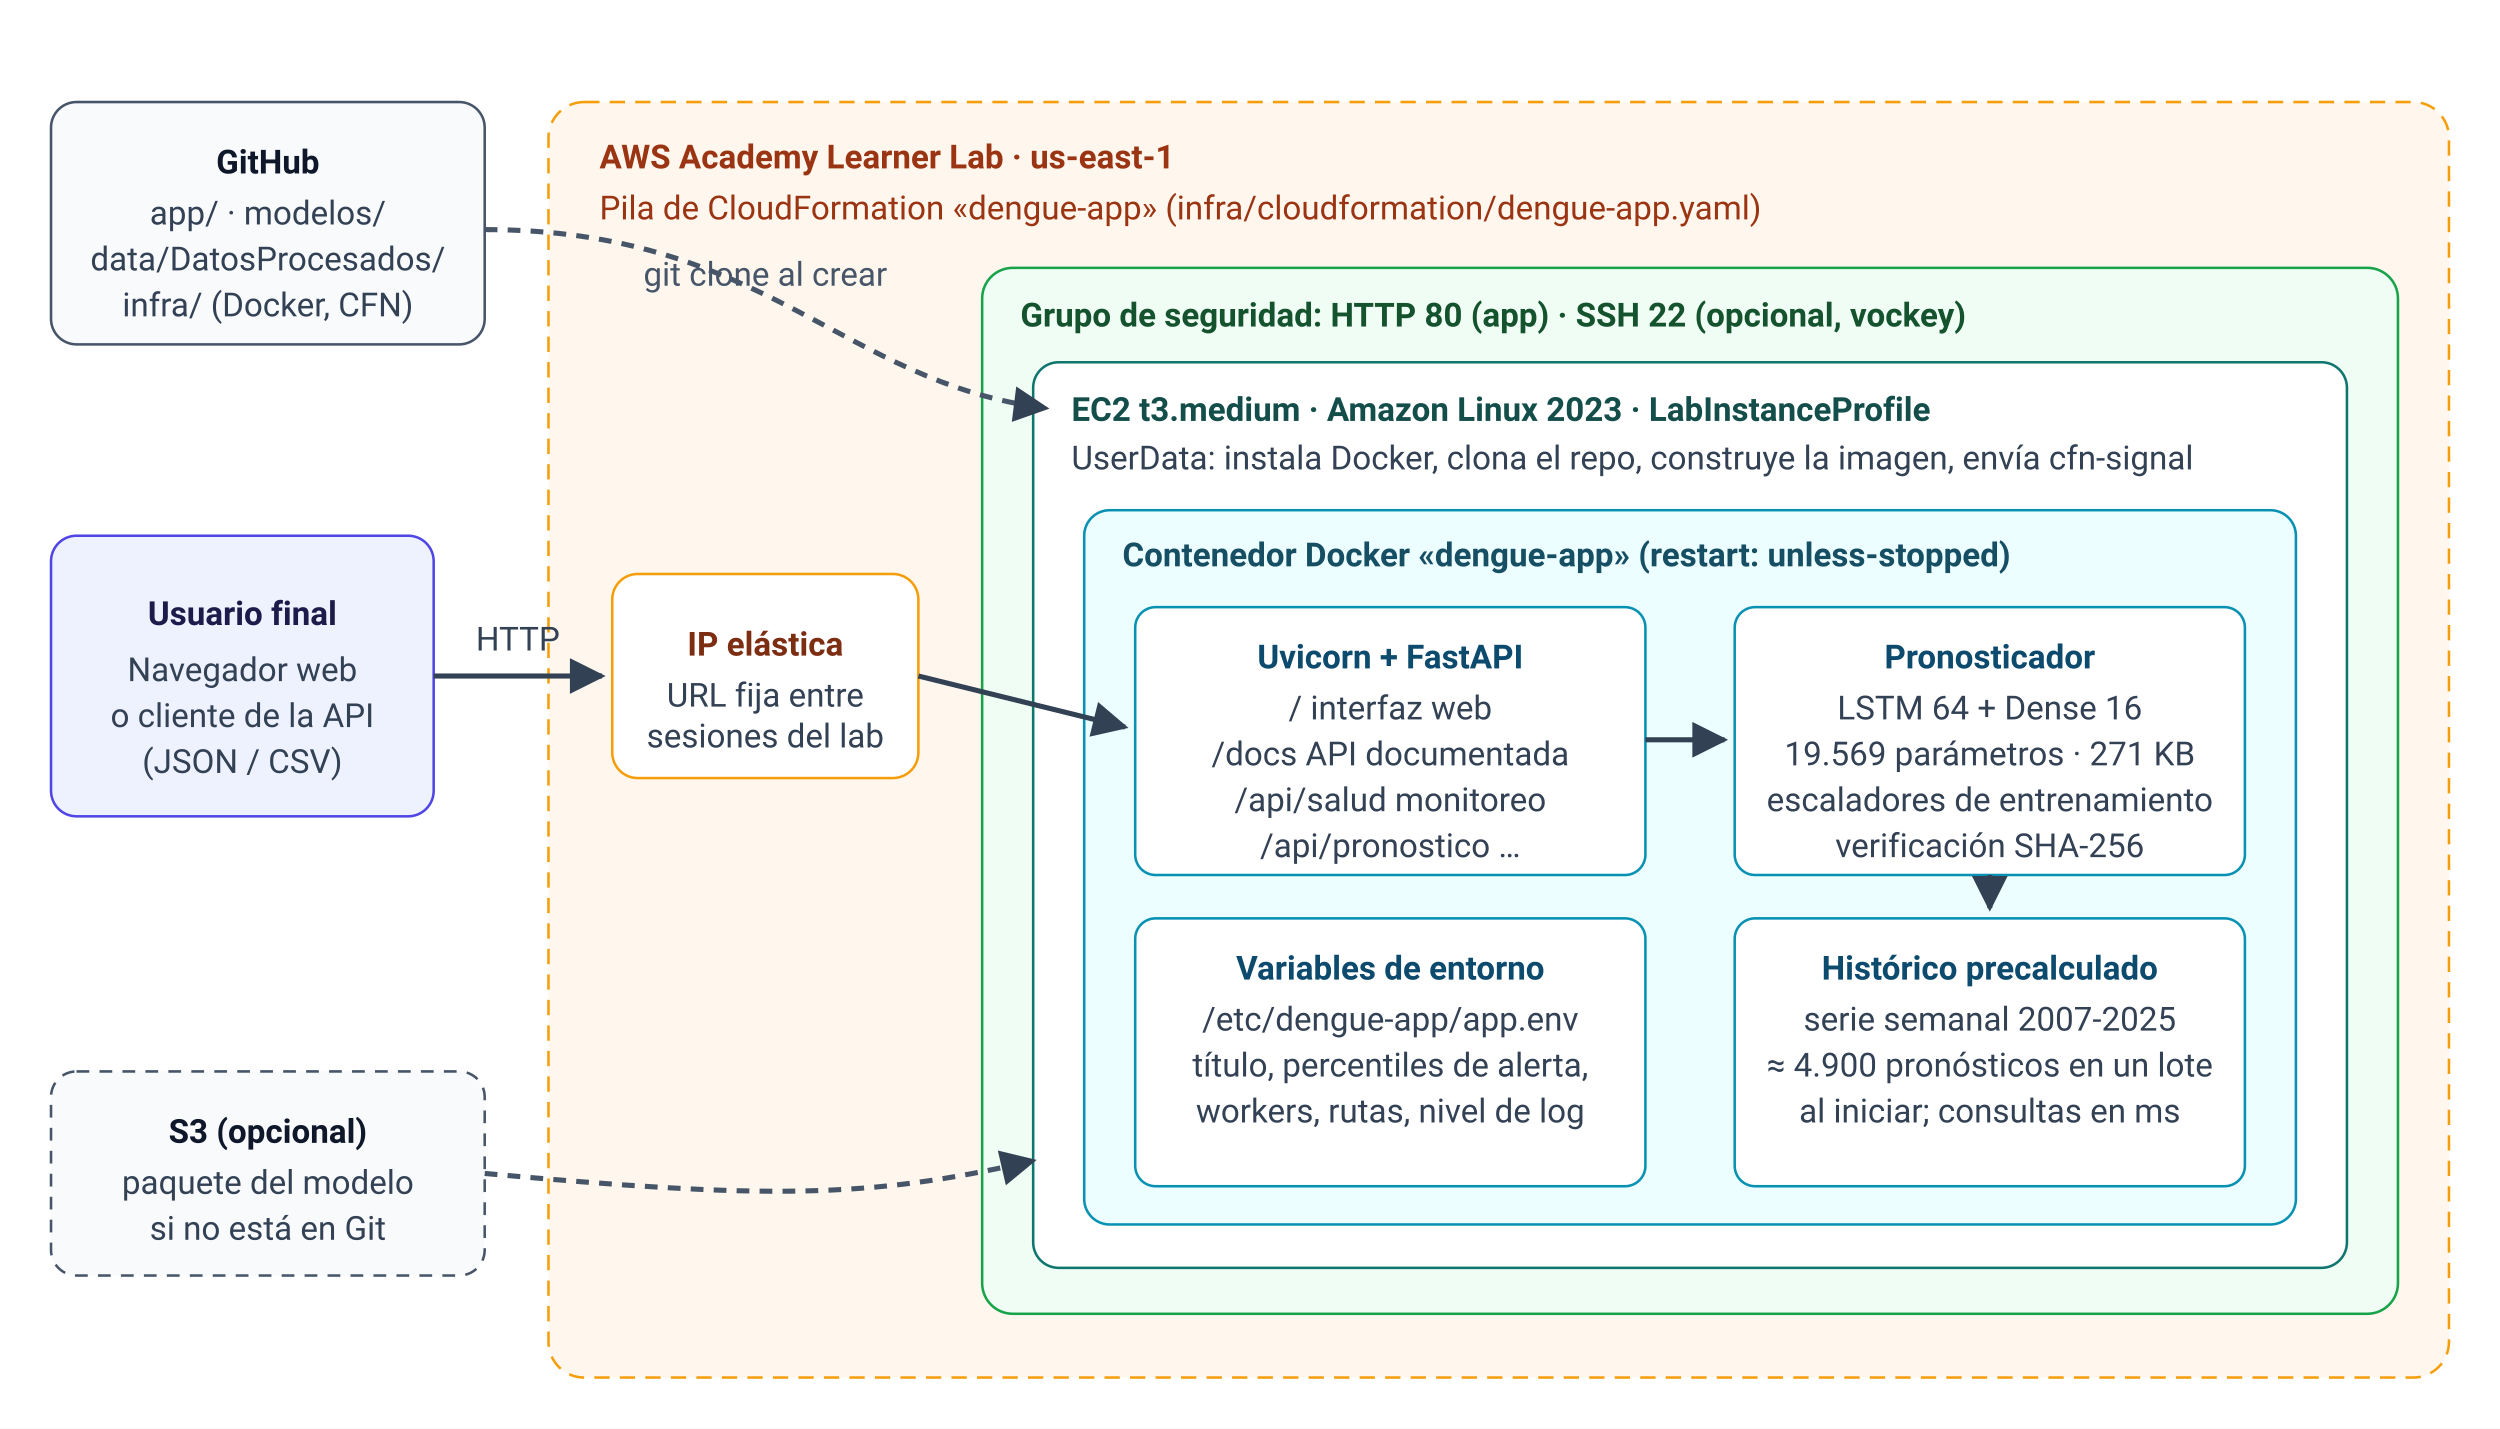
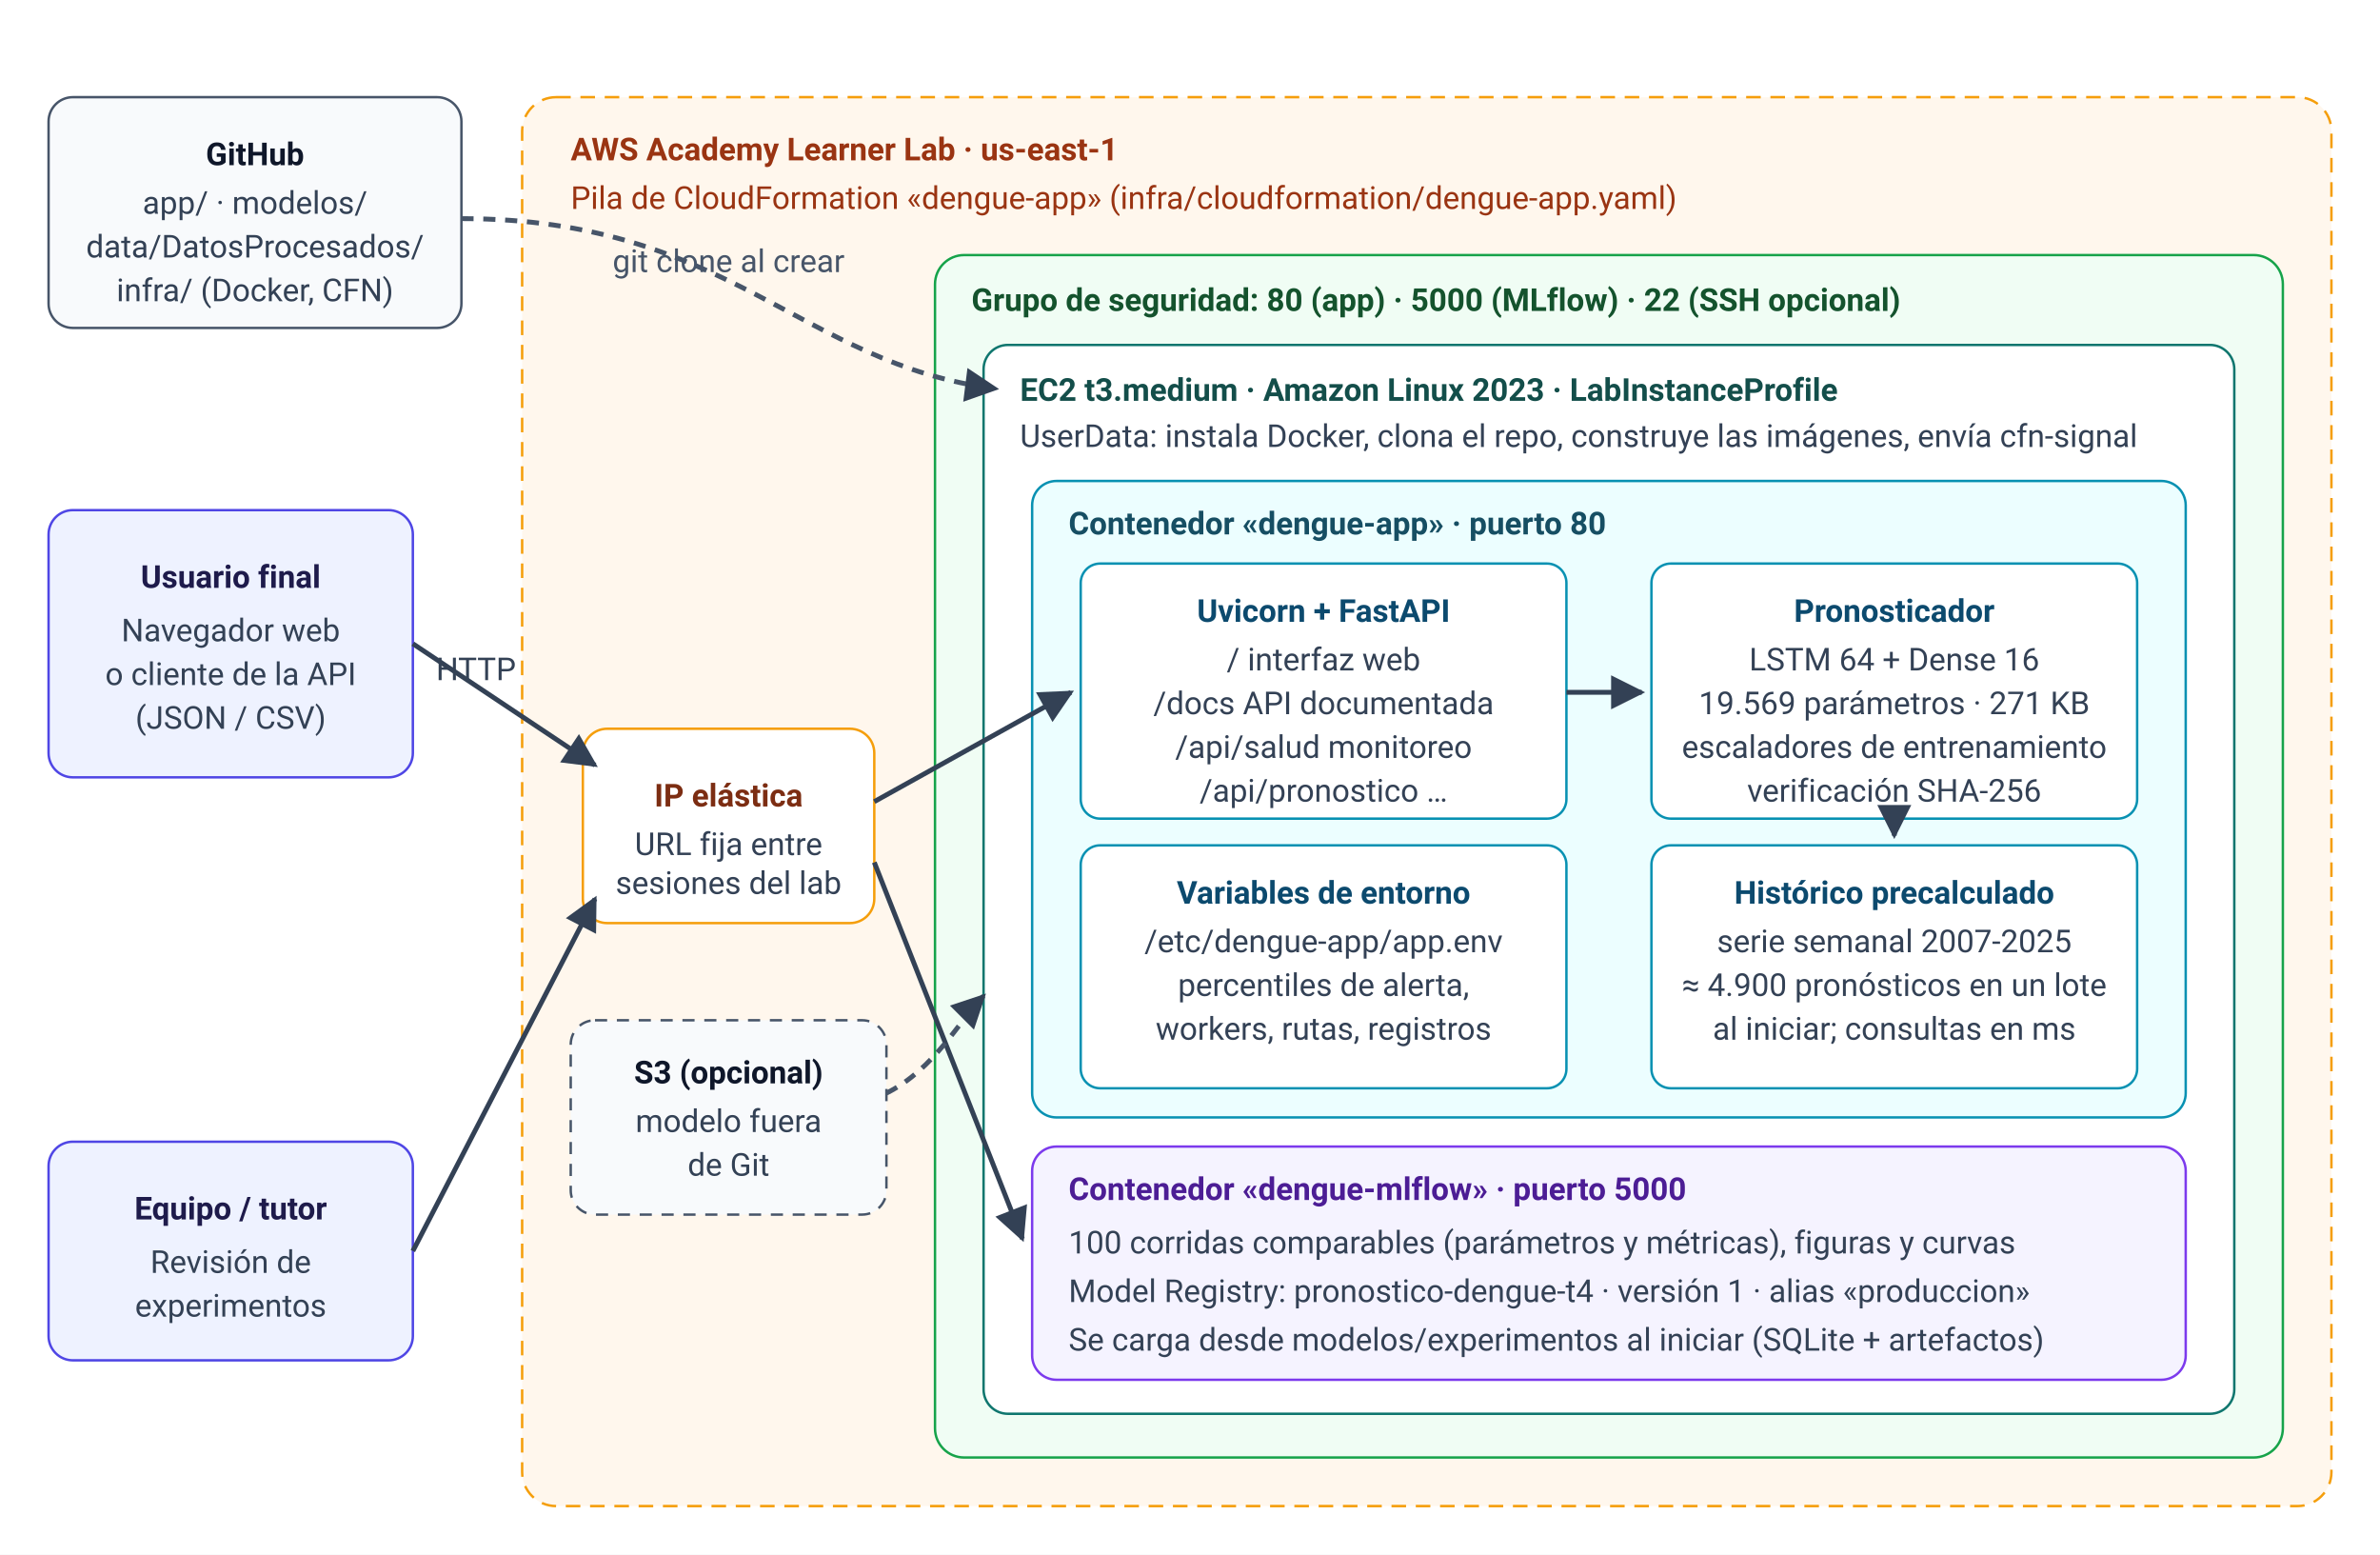
- <svg xmlns="http://www.w3.org/2000/svg" viewBox="0 0 980 560" font-family="Segoe UI, Roboto, Helvetica, Arial, sans-serif" font-size="13">
+ <svg xmlns="http://www.w3.org/2000/svg" viewBox="0 0 980 640" font-family="Segoe UI, Roboto, Helvetica, Arial, sans-serif" font-size="13">
  <defs>
    <marker id="flecha" viewBox="0 0 10 10" refX="9" refY="5" markerWidth="7" markerHeight="7" orient="auto-start-reverse">
      <path d="M0,0 L10,5 L0,10 z" fill="#334155" />
    </marker>
  </defs>
-   <rect width="980" height="560" fill="#ffffff" />
+   <rect width="980" height="640" fill="#ffffff" />
  <rect x="20" y="210" width="150" height="110" rx="10" fill="#eef2ff" stroke="#4f46e5" />
-   <text x="95" y="245" text-anchor="middle" font-weight="700" fill="#1e1b4b">Usuario final</text>
-   <text x="95" y="267" text-anchor="middle" fill="#334155">Navegador web</text>
-   <text x="95" y="285" text-anchor="middle" fill="#334155">o cliente de la API</text>
-   <text x="95" y="303" text-anchor="middle" fill="#334155">(JSON / CSV)</text>
-   <rect x="215" y="40" width="745" height="500" rx="14" fill="#fff7ed" stroke="#f59e0b" stroke-dasharray="6 4" />
+   <text x="95" y="242" text-anchor="middle" font-weight="700" fill="#1e1b4b">Usuario final</text>
+   <text x="95" y="264" text-anchor="middle" fill="#334155">Navegador web</text>
+   <text x="95" y="282" text-anchor="middle" fill="#334155">o cliente de la API</text>
+   <text x="95" y="300" text-anchor="middle" fill="#334155">(JSON / CSV)</text>
+   <rect x="20" y="470" width="150" height="90" rx="10" fill="#eef2ff" stroke="#4f46e5" />
+   <text x="95" y="502" text-anchor="middle" font-weight="700" fill="#1e1b4b">Equipo / tutor</text>
+   <text x="95" y="524" text-anchor="middle" fill="#334155">Revisión de</text>
+   <text x="95" y="542" text-anchor="middle" fill="#334155">experimentos</text>
+   <rect x="215" y="40" width="745" height="580" rx="14" fill="#fff7ed" stroke="#f59e0b" stroke-dasharray="6 4" />
  <text x="235" y="66" font-weight="700" fill="#9a3412">AWS Academy Learner Lab · us-east-1</text>
  <text x="235" y="86" fill="#9a3412">Pila de CloudFormation «dengue-app» (infra/cloudformation/dengue-app.yaml)</text>
-   <rect x="240" y="225" width="120" height="80" rx="10" fill="#ffffff" stroke="#f59e0b" />
-   <text x="300" y="257" text-anchor="middle" font-weight="700" fill="#7c2d12">IP elástica</text>
-   <text x="300" y="277" text-anchor="middle" fill="#334155">URL fija entre</text>
-   <text x="300" y="293" text-anchor="middle" fill="#334155">sesiones del lab</text>
-   <rect x="385" y="105" width="555" height="410" rx="12" fill="#f0fdf4" stroke="#16a34a" />
-   <text x="400" y="128" font-weight="700" fill="#14532d">Grupo de seguridad: HTTP 80 (app) · SSH 22 (opcional, vockey)</text>
-   <rect x="405" y="142" width="515" height="355" rx="10" fill="#ffffff" stroke="#0f766e" />
+   <rect x="240" y="300" width="120" height="80" rx="10" fill="#ffffff" stroke="#f59e0b" />
+   <text x="300" y="332" text-anchor="middle" font-weight="700" fill="#7c2d12">IP elástica</text>
+   <text x="300" y="352" text-anchor="middle" fill="#334155">URL fija entre</text>
+   <text x="300" y="368" text-anchor="middle" fill="#334155">sesiones del lab</text>
+   <rect x="385" y="105" width="555" height="495" rx="12" fill="#f0fdf4" stroke="#16a34a" />
+   <text x="400" y="128" font-weight="700" fill="#14532d">Grupo de seguridad: 80 (app) · 5000 (MLflow) · 22 (SSH opcional)</text>
+   <rect x="405" y="142" width="515" height="440" rx="10" fill="#ffffff" stroke="#0f766e" />
  <text x="420" y="165" font-weight="700" fill="#134e4a">EC2 t3.medium · Amazon Linux 2023 · LabInstanceProfile</text>
-   <text x="420" y="184" fill="#334155">UserData: instala Docker, clona el repo, construye la imagen, envía cfn-signal</text>
-   <rect x="425" y="200" width="475" height="280" rx="10" fill="#ecfeff" stroke="#0891b2" />
-   <text x="440" y="222" font-weight="700" fill="#164e63">Contenedor Docker «dengue-app» (restart: unless-stopped)</text>
-   <rect x="445" y="238" width="200" height="105" rx="8" fill="#ffffff" stroke="#0891b2" />
-   <text x="545" y="262" text-anchor="middle" font-weight="700" fill="#0c4a6e">Uvicorn + FastAPI</text>
-   <text x="545" y="282" text-anchor="middle" fill="#334155">/ interfaz web</text>
-   <text x="545" y="300" text-anchor="middle" fill="#334155">/docs API documentada</text>
-   <text x="545" y="318" text-anchor="middle" fill="#334155">/api/salud monitoreo</text>
-   <text x="545" y="336" text-anchor="middle" fill="#334155">/api/pronostico …</text>
-   <rect x="680" y="238" width="200" height="105" rx="8" fill="#ffffff" stroke="#0891b2" />
-   <text x="780" y="262" text-anchor="middle" font-weight="700" fill="#0c4a6e">Pronosticador</text>
-   <text x="780" y="282" text-anchor="middle" fill="#334155">LSTM 64 + Dense 16</text>
-   <text x="780" y="300" text-anchor="middle" fill="#334155">19.569 parámetros · 271 KB</text>
-   <text x="780" y="318" text-anchor="middle" fill="#334155">escaladores de entrenamiento</text>
-   <text x="780" y="336" text-anchor="middle" fill="#334155">verificación SHA-256</text>
-   <rect x="445" y="360" width="200" height="105" rx="8" fill="#ffffff" stroke="#0891b2" />
-   <text x="545" y="384" text-anchor="middle" font-weight="700" fill="#0c4a6e">Variables de entorno</text>
-   <text x="545" y="404" text-anchor="middle" fill="#334155">/etc/dengue-app/app.env</text>
-   <text x="545" y="422" text-anchor="middle" fill="#334155">título, percentiles de alerta,</text>
-   <text x="545" y="440" text-anchor="middle" fill="#334155">workers, rutas, nivel de log</text>
-   <rect x="680" y="360" width="200" height="105" rx="8" fill="#ffffff" stroke="#0891b2" />
-   <text x="780" y="384" text-anchor="middle" font-weight="700" fill="#0c4a6e">Histórico precalculado</text>
-   <text x="780" y="404" text-anchor="middle" fill="#334155">serie semanal 2007-2025</text>
-   <text x="780" y="422" text-anchor="middle" fill="#334155">≈ 4.900 pronósticos en un lote</text>
-   <text x="780" y="440" text-anchor="middle" fill="#334155">al iniciar; consultas en ms</text>
-   <line x1="170" y1="265" x2="236" y2="265" stroke="#334155" stroke-width="2" marker-end="url(#flecha)" />
-   <text x="203" y="255" text-anchor="middle" fill="#334155">HTTP</text>
-   <line x1="360" y1="265" x2="441" y2="285" stroke="#334155" stroke-width="2" marker-end="url(#flecha)" />
-   <line x1="645" y1="290" x2="676" y2="290" stroke="#334155" stroke-width="2" marker-end="url(#flecha)" />
-   <line x1="780" y1="343" x2="780" y2="356" stroke="#334155" stroke-width="2" marker-end="url(#flecha)" />
+   <text x="420" y="184" fill="#334155">UserData: instala Docker, clona el repo, construye las imágenes, envía cfn-signal</text>
+   <rect x="425" y="198" width="475" height="262" rx="10" fill="#ecfeff" stroke="#0891b2" />
+   <text x="440" y="220" font-weight="700" fill="#164e63">Contenedor «dengue-app» · puerto 80</text>
+   <rect x="445" y="232" width="200" height="105" rx="8" fill="#ffffff" stroke="#0891b2" />
+   <text x="545" y="256" text-anchor="middle" font-weight="700" fill="#0c4a6e">Uvicorn + FastAPI</text>
+   <text x="545" y="276" text-anchor="middle" fill="#334155">/ interfaz web</text>
+   <text x="545" y="294" text-anchor="middle" fill="#334155">/docs API documentada</text>
+   <text x="545" y="312" text-anchor="middle" fill="#334155">/api/salud monitoreo</text>
+   <text x="545" y="330" text-anchor="middle" fill="#334155">/api/pronostico …</text>
+   <rect x="680" y="232" width="200" height="105" rx="8" fill="#ffffff" stroke="#0891b2" />
+   <text x="780" y="256" text-anchor="middle" font-weight="700" fill="#0c4a6e">Pronosticador</text>
+   <text x="780" y="276" text-anchor="middle" fill="#334155">LSTM 64 + Dense 16</text>
+   <text x="780" y="294" text-anchor="middle" fill="#334155">19.569 parámetros · 271 KB</text>
+   <text x="780" y="312" text-anchor="middle" fill="#334155">escaladores de entrenamiento</text>
+   <text x="780" y="330" text-anchor="middle" fill="#334155">verificación SHA-256</text>
+   <rect x="445" y="348" width="200" height="100" rx="8" fill="#ffffff" stroke="#0891b2" />
+   <text x="545" y="372" text-anchor="middle" font-weight="700" fill="#0c4a6e">Variables de entorno</text>
+   <text x="545" y="392" text-anchor="middle" fill="#334155">/etc/dengue-app/app.env</text>
+   <text x="545" y="410" text-anchor="middle" fill="#334155">percentiles de alerta,</text>
+   <text x="545" y="428" text-anchor="middle" fill="#334155">workers, rutas, registros</text>
+   <rect x="680" y="348" width="200" height="100" rx="8" fill="#ffffff" stroke="#0891b2" />
+   <text x="780" y="372" text-anchor="middle" font-weight="700" fill="#0c4a6e">Histórico precalculado</text>
+   <text x="780" y="392" text-anchor="middle" fill="#334155">serie semanal 2007-2025</text>
+   <text x="780" y="410" text-anchor="middle" fill="#334155">≈ 4.900 pronósticos en un lote</text>
+   <text x="780" y="428" text-anchor="middle" fill="#334155">al iniciar; consultas en ms</text>
+   <rect x="425" y="472" width="475" height="96" rx="10" fill="#f5f3ff" stroke="#7c3aed" />
+   <text x="440" y="494" font-weight="700" fill="#4c1d95">Contenedor «dengue-mlflow» · puerto 5000</text>
+   <text x="440" y="516" fill="#334155">100 corridas comparables (parámetros y métricas), figuras y curvas</text>
+   <text x="440" y="536" fill="#334155">Model Registry: pronostico-dengue-t4 · versión 1 · alias «produccion»</text>
+   <text x="440" y="556" fill="#334155">Se carga desde modelos/experimentos al iniciar (SQLite + artefactos)</text>
+   <line x1="170" y1="265" x2="245" y2="315" stroke="#334155" stroke-width="2" marker-end="url(#flecha)" />
+   <text x="196" y="280" text-anchor="middle" fill="#334155">HTTP</text>
+   <line x1="170" y1="515" x2="245" y2="370" stroke="#334155" stroke-width="2" marker-end="url(#flecha)" />
+   <line x1="360" y1="330" x2="441" y2="285" stroke="#334155" stroke-width="2" marker-end="url(#flecha)" />
+   <line x1="360" y1="355" x2="421" y2="510" stroke="#334155" stroke-width="2" marker-end="url(#flecha)" />
+   <line x1="645" y1="285" x2="676" y2="285" stroke="#334155" stroke-width="2" marker-end="url(#flecha)" />
+   <line x1="780" y1="337" x2="780" y2="344" stroke="#334155" stroke-width="2" marker-end="url(#flecha)" />
  <rect x="20" y="40" width="170" height="95" rx="10" fill="#f8fafc" stroke="#475569" />
  <text x="105" y="68" text-anchor="middle" font-weight="700" fill="#0f172a">GitHub</text>
  <text x="105" y="88" text-anchor="middle" fill="#334155">app/ · modelos/</text>
  <text x="105" y="106" text-anchor="middle" fill="#334155">data/DatosProcesados/</text>
  <text x="105" y="124" text-anchor="middle" fill="#334155">infra/ (Docker, CFN)</text>
  <path d="M190,90 C300,90 330,150 410,160" fill="none" stroke="#475569" stroke-width="2" stroke-dasharray="5 4" marker-end="url(#flecha)" />
  <text x="300" y="112" text-anchor="middle" fill="#475569">git clone al crear</text>
-   <rect x="20" y="420" width="170" height="80" rx="10" fill="#f8fafc" stroke="#475569" stroke-dasharray="5 4" />
-   <text x="105" y="448" text-anchor="middle" font-weight="700" fill="#0f172a">S3 (opcional)</text>
-   <text x="105" y="468" text-anchor="middle" fill="#334155">paquete del modelo</text>
-   <text x="105" y="486" text-anchor="middle" fill="#334155">si no está en Git</text>
-   <path d="M190,460 C300,470 340,470 405,455" fill="none" stroke="#475569" stroke-width="2" stroke-dasharray="5 4" marker-end="url(#flecha)" />
+   <rect x="235" y="420" width="130" height="80" rx="10" fill="#f8fafc" stroke="#475569" stroke-dasharray="5 4" />
+   <text x="300" y="446" text-anchor="middle" font-weight="700" fill="#0f172a">S3 (opcional)</text>
+   <text x="300" y="466" text-anchor="middle" fill="#334155">modelo fuera</text>
+   <text x="300" y="484" text-anchor="middle" fill="#334155">de Git</text>
+   <path d="M365,450 C385,440 395,420 405,410" fill="none" stroke="#475569" stroke-width="2" stroke-dasharray="5 4" marker-end="url(#flecha)" />
</svg>
